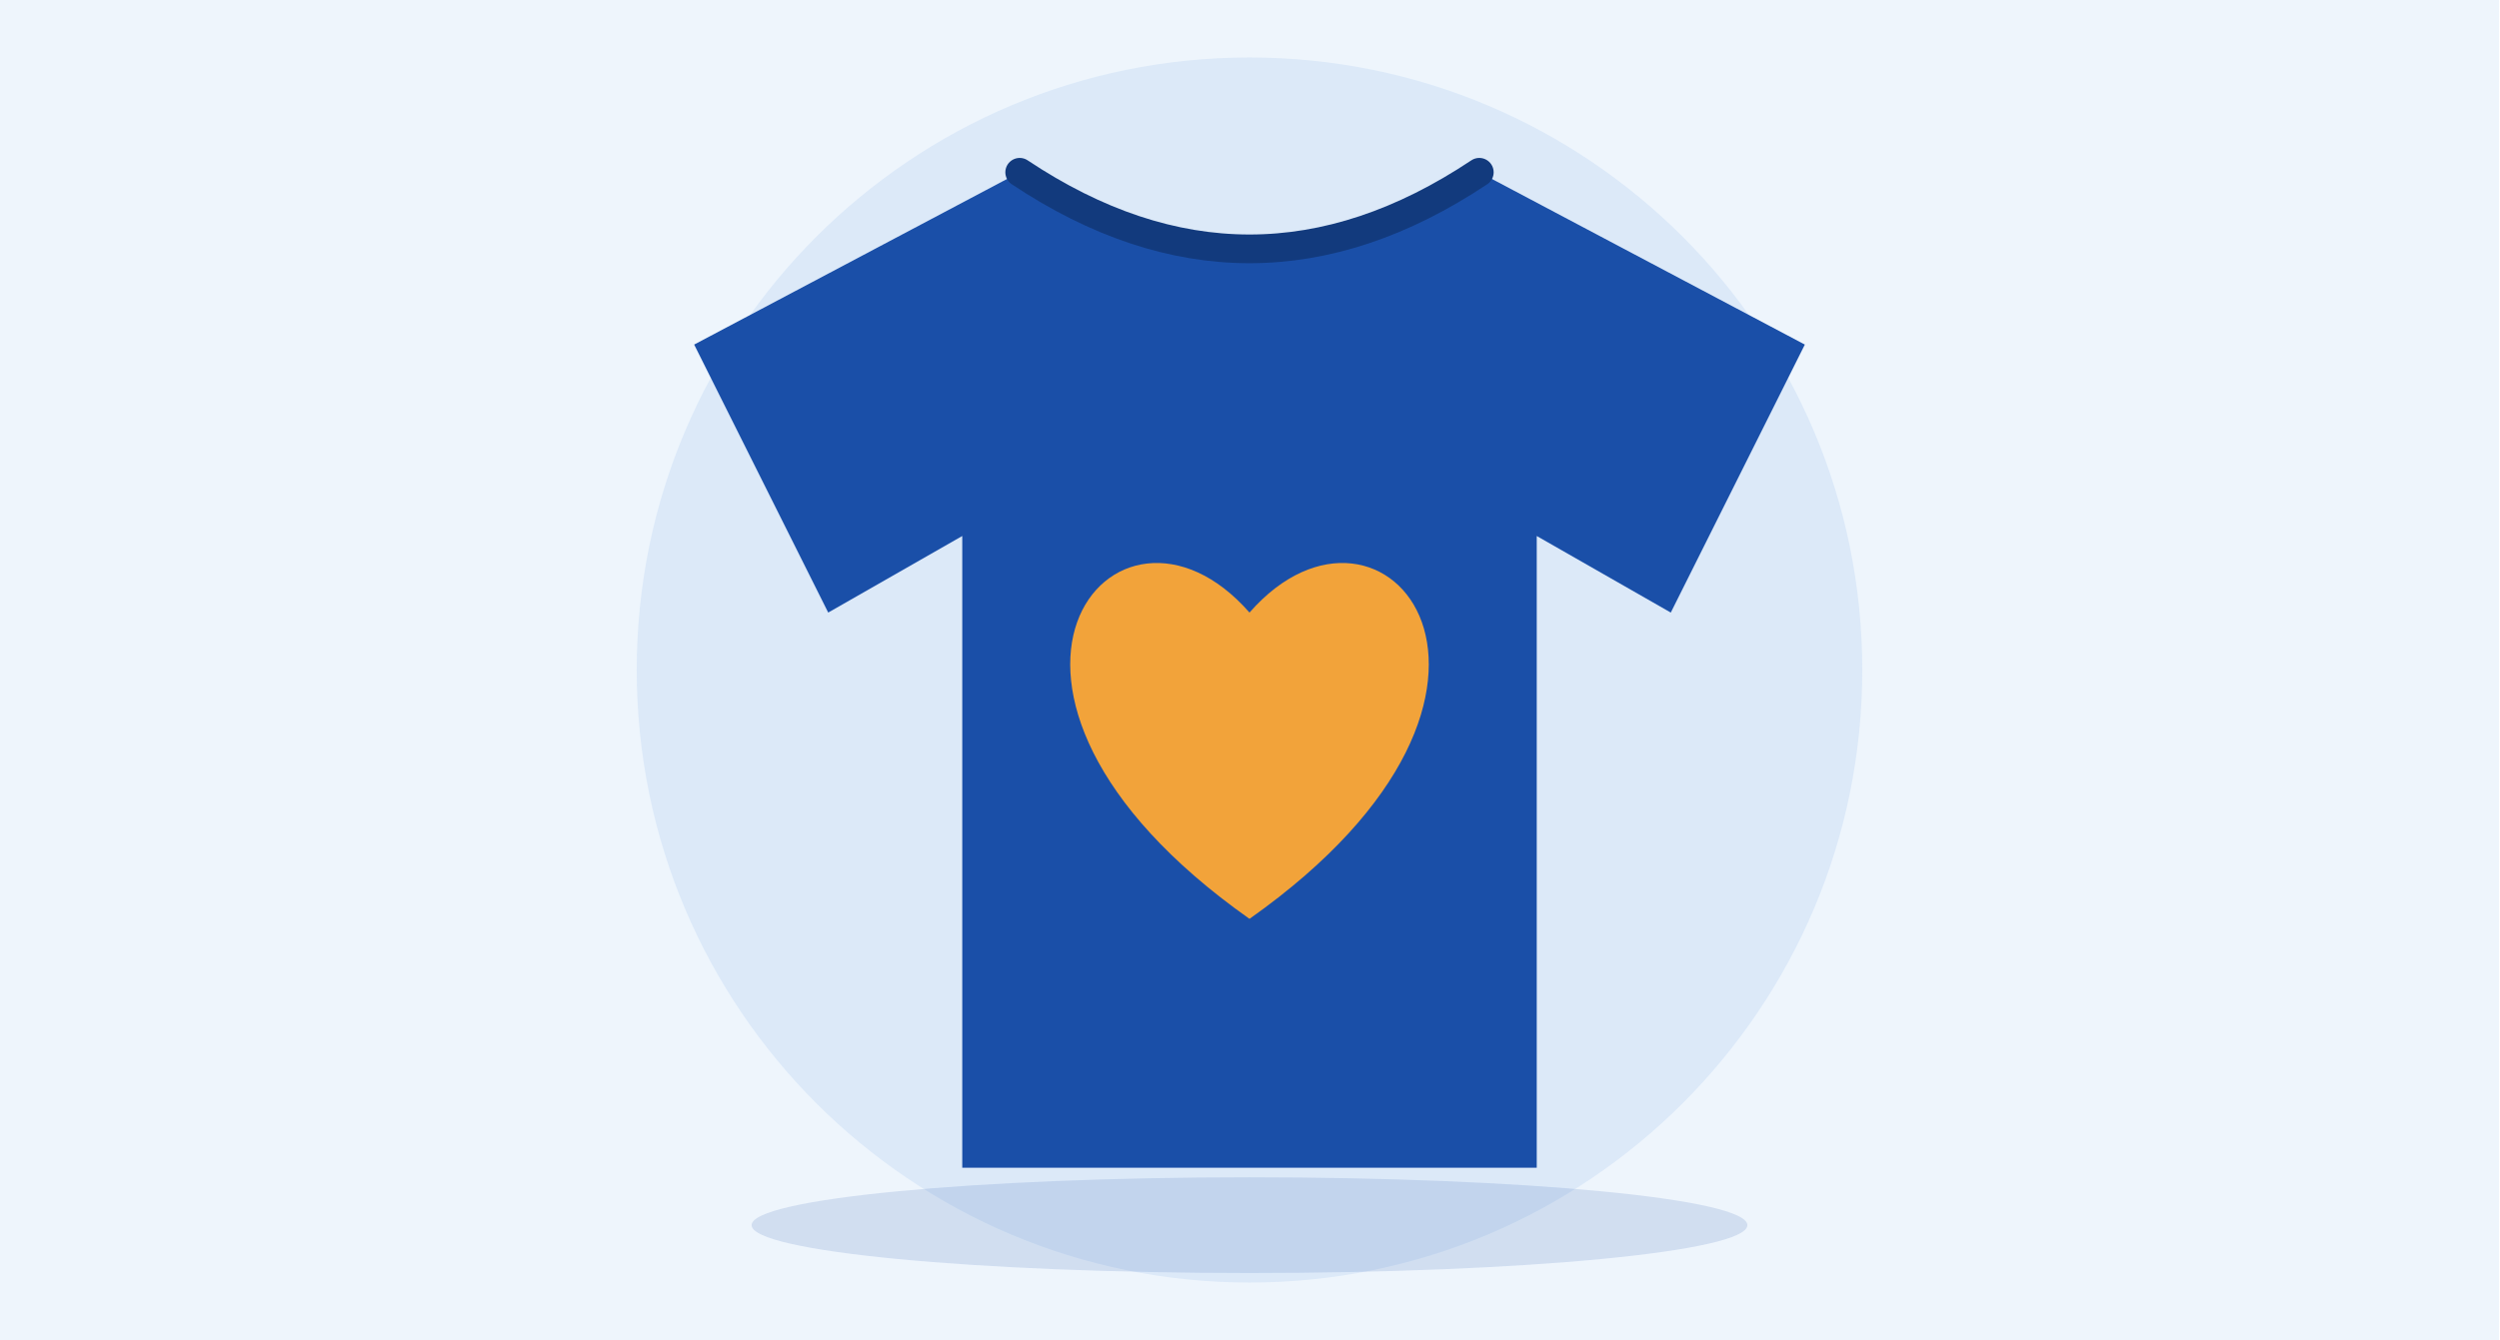
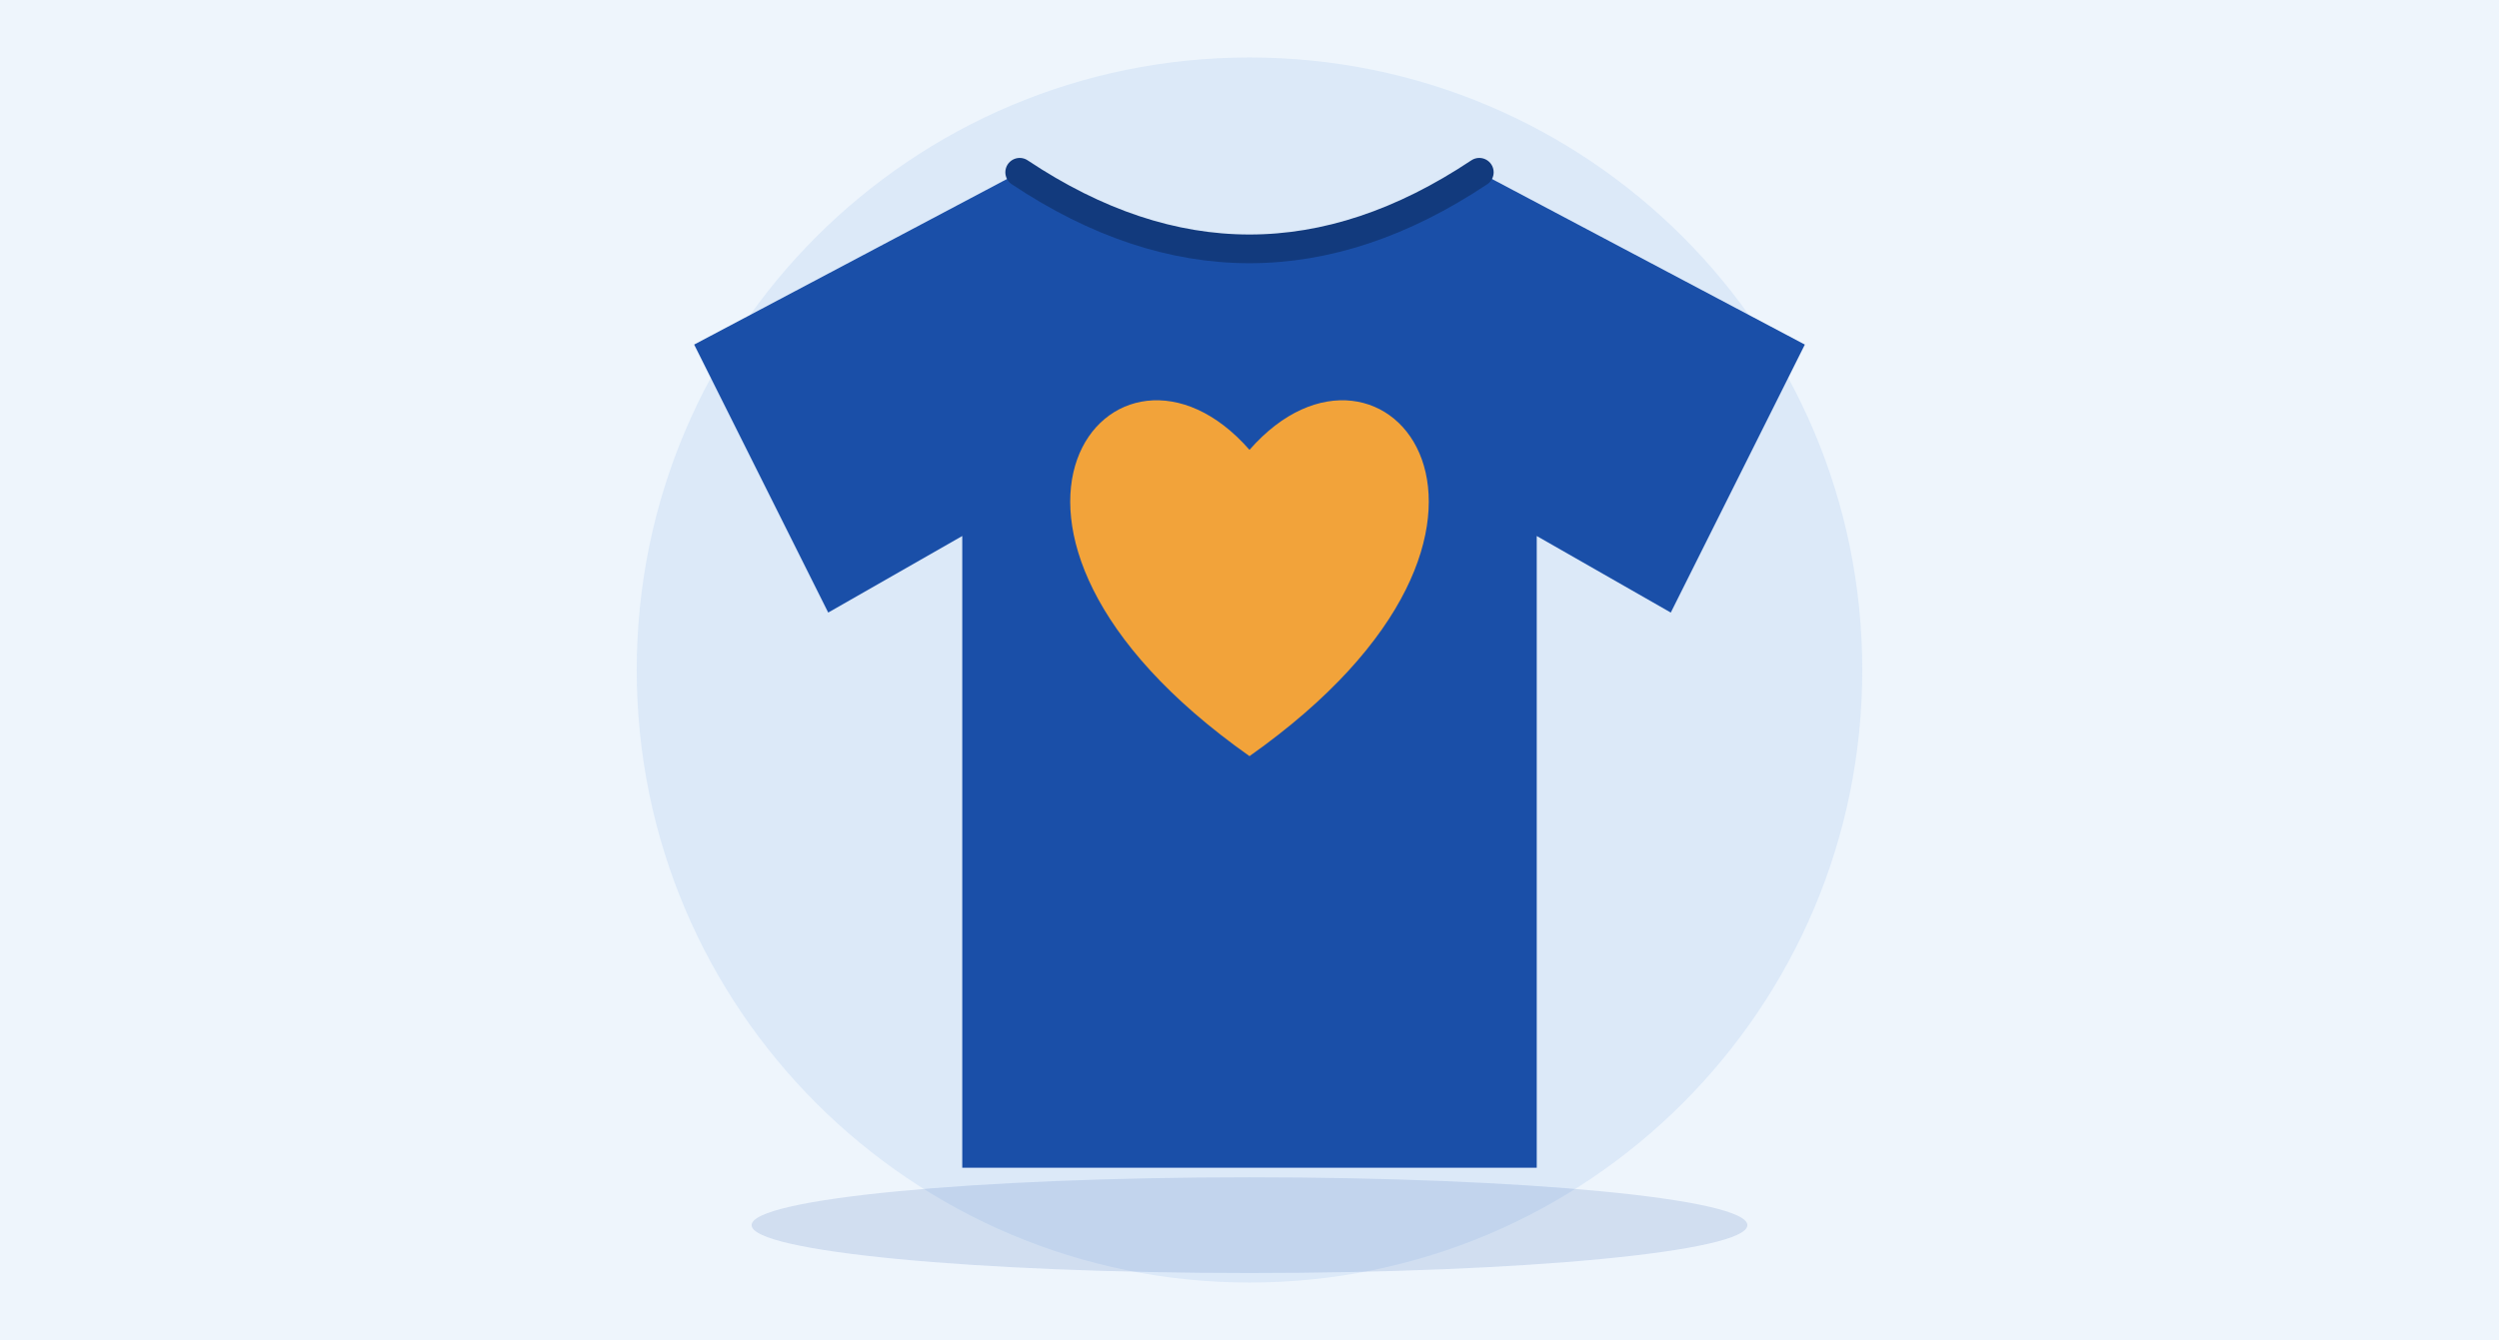
<svg xmlns="http://www.w3.org/2000/svg" viewBox="0 28 261 140" width="261" height="140">
  <rect y="28" width="261" height="140" fill="#eef5fc" />
  <circle cx="130.5" cy="98" r="64" fill="#dce9f8" />
  <ellipse cx="130.5" cy="156" rx="52" ry="5" fill="#1a4fa8" opacity=".14" />
  <g transform="translate(130.5 98)">
    <path d="M-24,-52 L-58,-34 L-44,-6 L-30,-14 L-30,52 L30,52 L30,-14 L44,-6 L58,-34 L24,-52 Q0,-36 -24,-52 Z" fill="#1a4fa8" />
    <path d="M-24,-52 Q0,-36 24,-52" fill="none" stroke="#123a7d" stroke-width="3" stroke-linecap="round" />
-     <path d="M0,26 C-34,2 -14,-22 0,-6 C14,-22 34,2 0,26 Z" fill="#f2a33a" />
+     <g transform="translate(0,-17)">
+       <path d="M0,26 C-34,2 -14,-22 0,-6 C14,-22 34,2 0,26 Z" fill="#f2a33a" />
+     </g>
  </g>
</svg>
